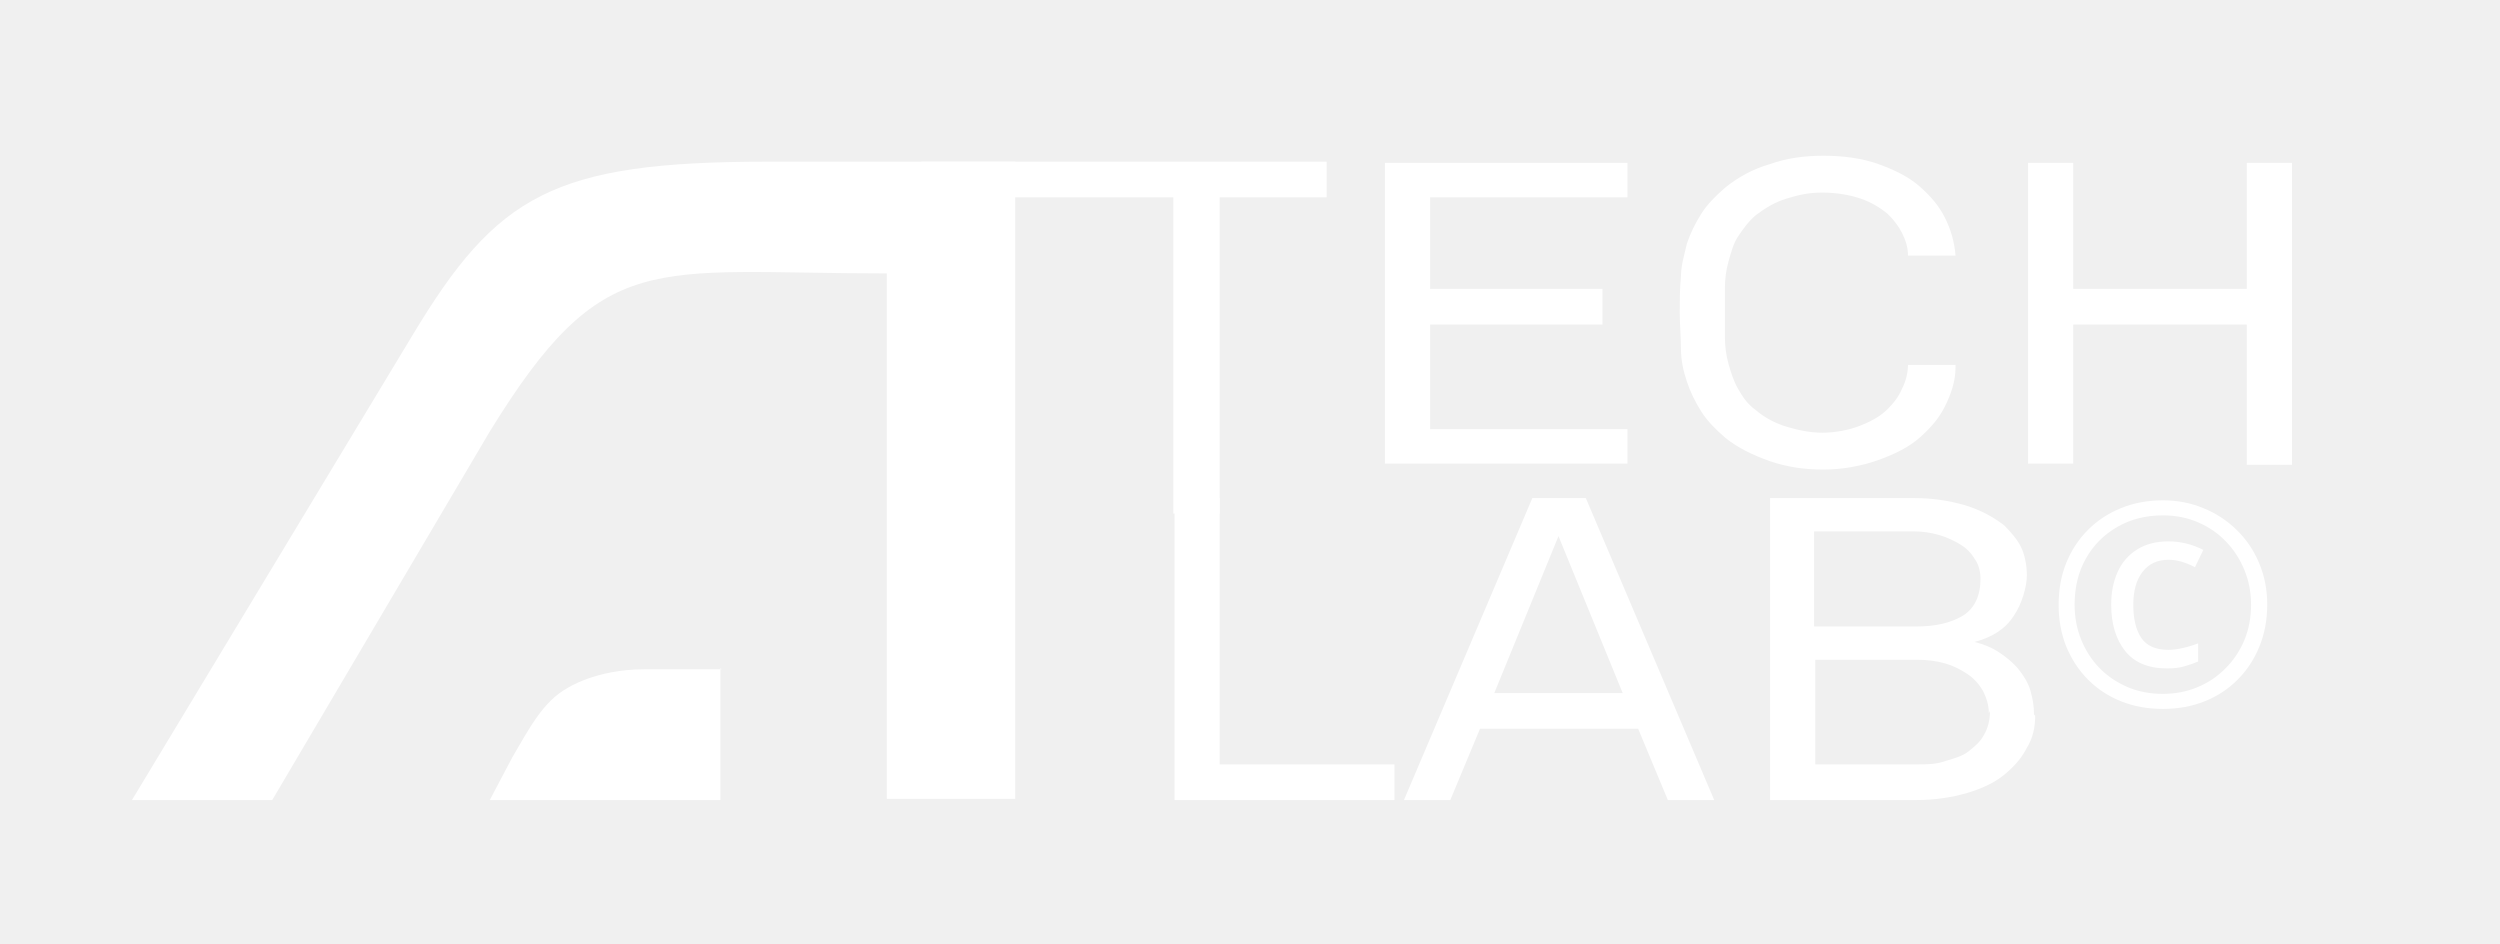
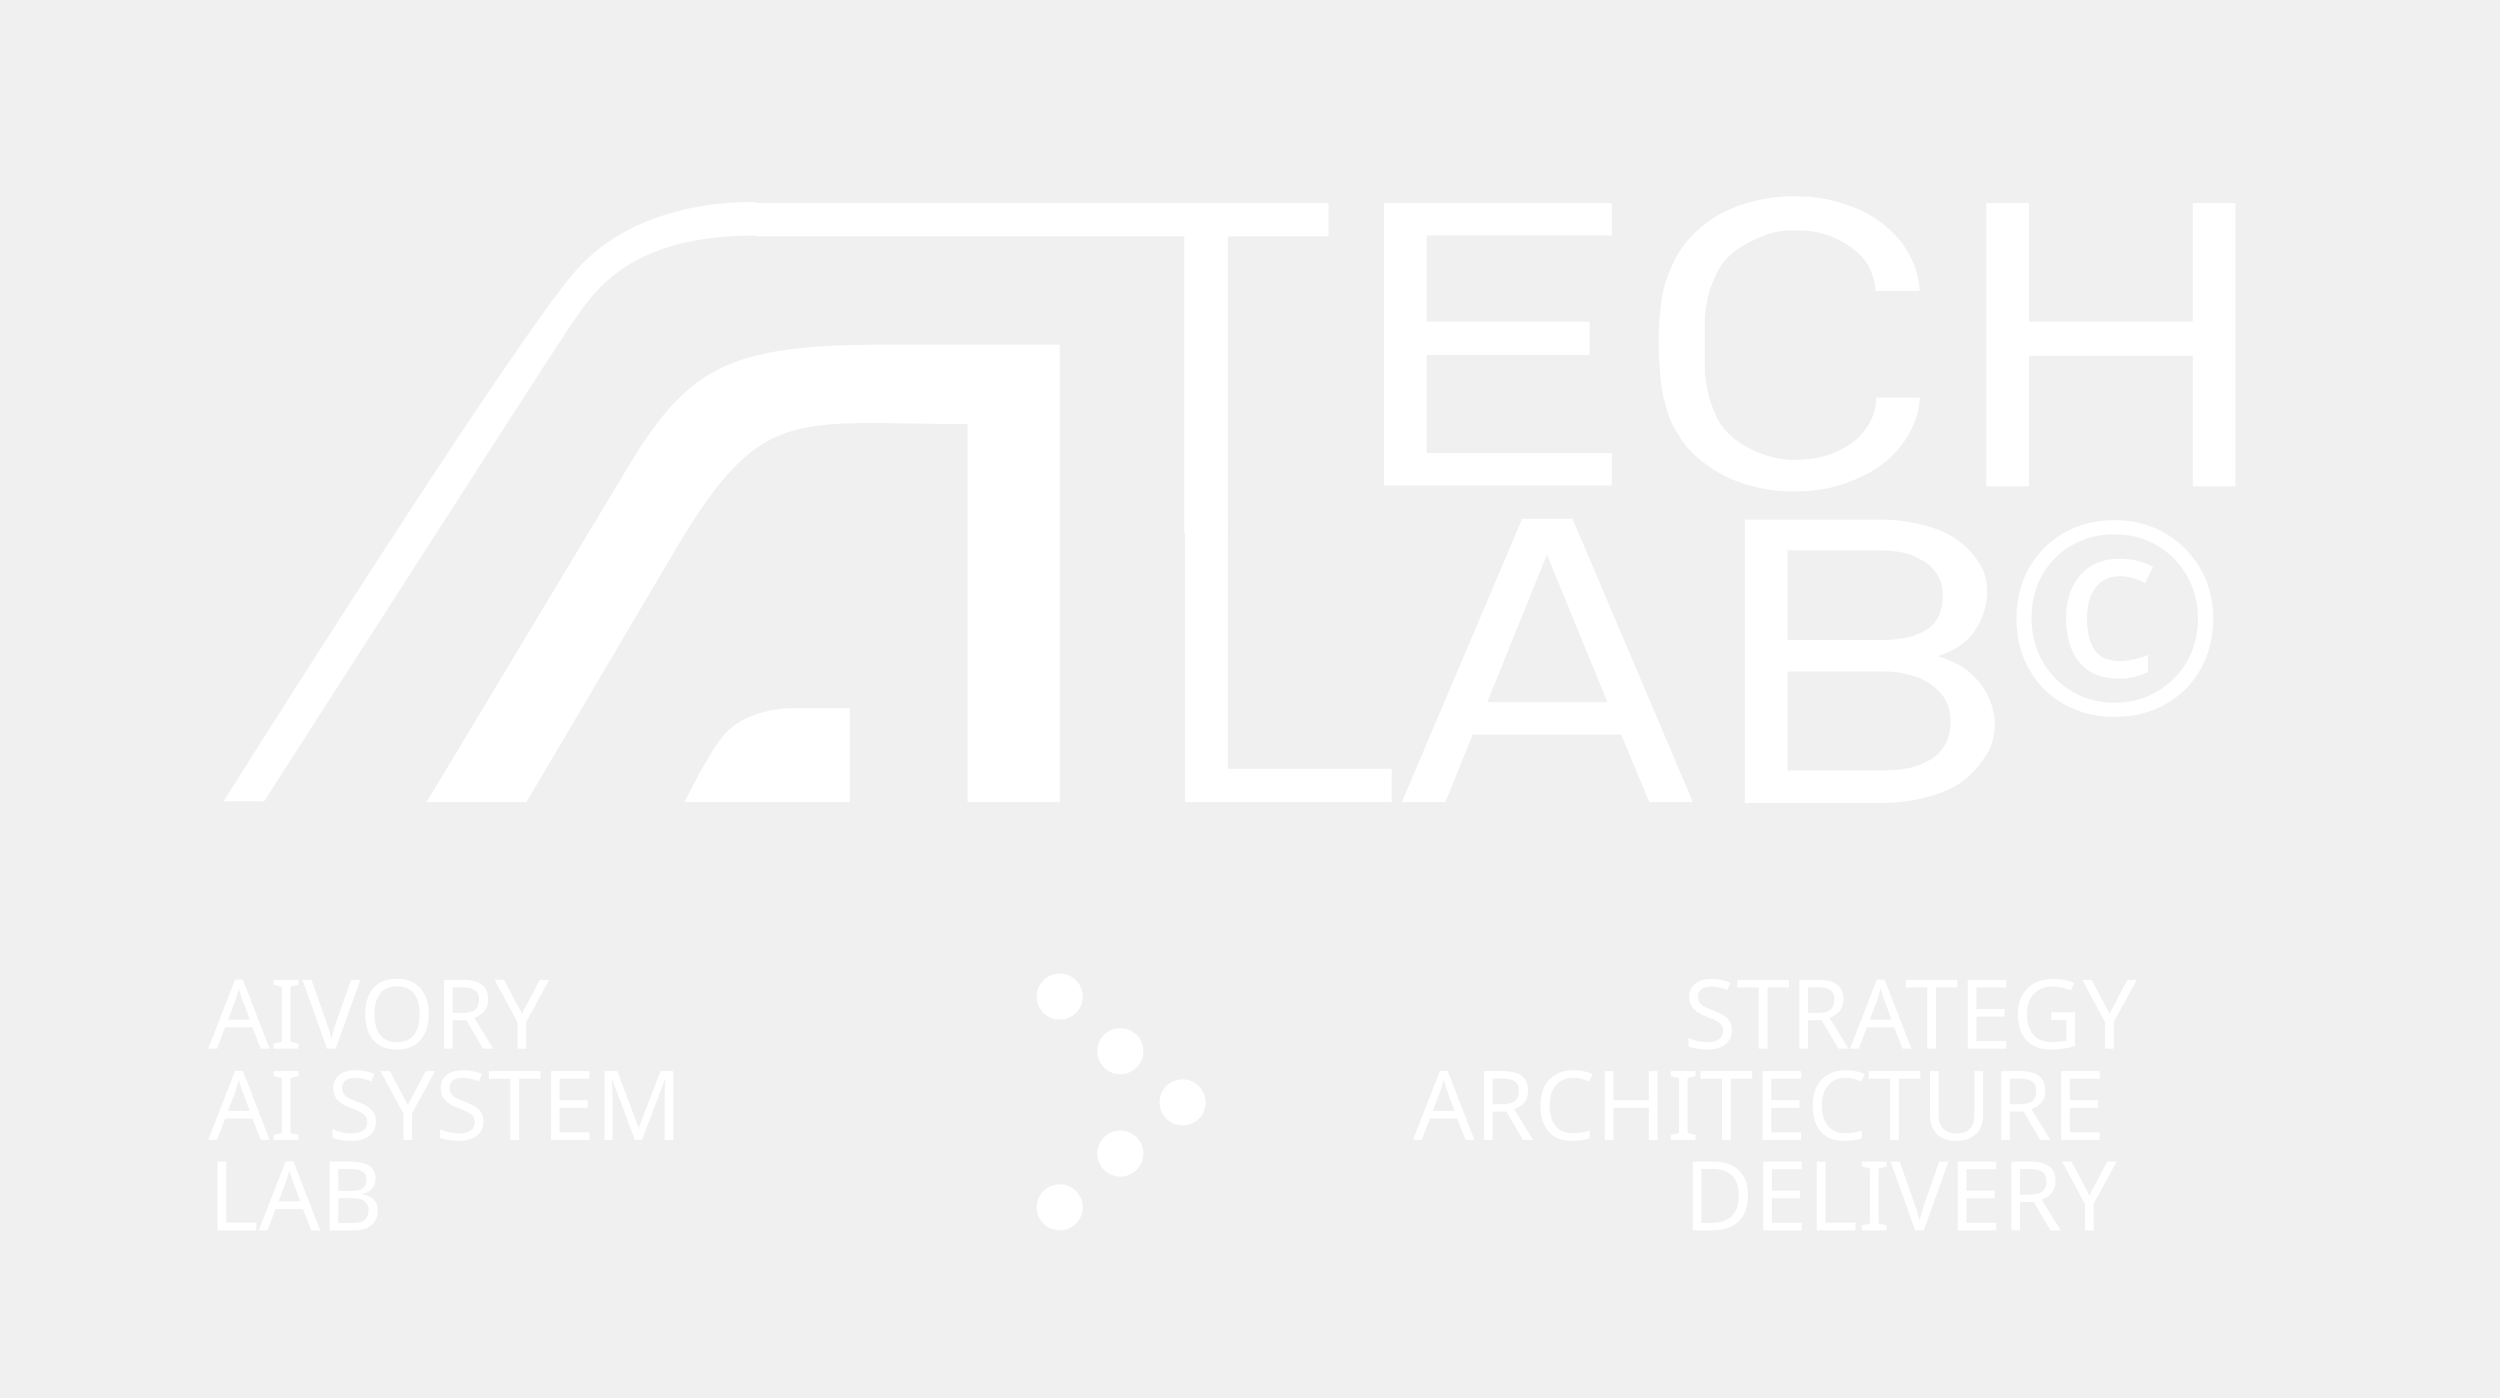
- <svg xmlns="http://www.w3.org/2000/svg" id="Layer_1" version="1.1" viewBox="0 0 210.3 79.4">
+ <svg xmlns="http://www.w3.org/2000/svg" id="Layer_1" version="1.1" viewBox="0 0 293 163.8">
  <defs>
    <style>
      .st0 {
        font-family: Akkurat, Akkurat;
-         font-size: 23.9px;
+         font-size: 31.4px;
      }

-       .st0, .st1 {
+       .st0, .st1, .st2 {
        fill: #fff;
+       }
+ 
+       .st1 {
+         font-family: AuxMono-Regular, 'Aux Mono';
+         font-size: 11.3px;
      }
    </style>
  </defs>
  <g>
-     <path class="st1" d="M11.1,67.3l23.6-39.1c7.1-11.8,11.8-14.6,29.9-14.6h20.8v53.6h-10.8V23c-19.9,0-23.8-2.3-33.4,13.3l-18.3,31h-11.7Z" />
-     <path class="st1" d="M60.6,56.2v11.1h-19.4l1.9-3.6c1.4-2.4,2.6-4.7,4.6-5.8,0,0,2.4-1.6,6.5-1.6h6.5Z" />
+     <path class="st2" d="M50,94l23.5-39.1c7.1-11.8,11.8-14.5,29.9-14.5h20.8v53.6h-10.8v-44.3c-19.9,0-23.8-2.3-33.4,13.3l-18.3,31h-11.7Z" />
+     <path class="st2" d="M99.6,82.9v11.1h-19.4l1.9-3.6c1.4-2.4,2.6-4.7,4.6-5.8,0,0,2.4-1.6,6.4-1.6h6.5Z" />
  </g>
-   <text class="st0" transform="translate(172 59.4) scale(1 1)">
+   <text class="st0" transform="translate(234.8 83.7) scale(1 1)">
    <tspan x="0" y="0">©</tspan>
  </text>
  <g>
-     <path class="st1" d="M102.6,16.6v26.6h-3.9v-26.6h-21.2v-3h34.1v3h-9.1Z" />
-     <path class="st1" d="M116.5,39V13.7h20.4v2.9h-16.6v7.7h14.5v3h-14.5v8.8h16.6v2.9h-20.4Z" />
-     <path class="st1" d="M164.5,30.9c0,1.2-.4,2.3-.9,3.3-.5,1-1.2,1.8-2.1,2.6-.9.8-2.1,1.4-3.5,1.9-1.4.5-3,.8-4.6.8s-3-.2-4.5-.7c-1.4-.5-2.7-1.1-3.8-2-.8-.7-1.5-1.4-2-2.2-.5-.8-.9-1.6-1.2-2.5-.3-.9-.5-1.8-.5-2.8,0-1-.1-2-.1-3s0-2,.1-3c0-1,.3-1.9.5-2.8.3-.9.7-1.7,1.2-2.5.5-.8,1.2-1.5,2-2.2,1.1-.9,2.4-1.6,3.8-2,1.4-.5,2.9-.7,4.5-.7s3.2.2,4.6.7c1.4.5,2.6,1.1,3.5,1.9.9.8,1.6,1.6,2.1,2.6s.8,2,.9,3.2h-4c0-.7-.2-1.3-.5-1.9s-.7-1.1-1.2-1.6c-.6-.5-1.4-1-2.3-1.3-.9-.3-2-.5-3.2-.5s-2,.2-3,.5-1.8.8-2.6,1.4c-.6.5-1.1,1.2-1.5,1.8s-.6,1.4-.8,2.1c-.2.7-.3,1.5-.3,2.2,0,.7,0,1.4,0,2.1s0,1.4,0,2.1c0,.7.1,1.5.3,2.2.2.7.4,1.4.8,2.1s.8,1.3,1.5,1.8c.7.6,1.6,1.1,2.6,1.4s2,.5,3,.5,2.2-.2,3.2-.6c1-.4,1.7-.8,2.3-1.4.5-.5.9-1,1.2-1.7.3-.6.5-1.3.5-2h4Z" />
-     <path class="st1" d="M189,39v-11.7h-14.6v11.7h-3.8V13.7h3.8v10.6h14.6v-10.6h3.8v25.4h-3.8Z" />
-     <path class="st1" d="M98.8,67.3v-25.4h3.8v22.4h14.7v3h-18.5Z" />
-     <path class="st1" d="M140.3,67.3l-2.5-6h-13.3l-2.5,6h-3.9l10.8-25.4h4.5l10.8,25.4h-4ZM131.1,45.1l-5.4,13.2h10.8l-5.4-13.2Z" />
-     <path class="st1" d="M171.2,60.2c0,1-.2,1.9-.7,2.7-.4.8-1,1.5-1.7,2.1-.9.8-2,1.3-3.3,1.7-1.4.4-2.8.6-4.3.6h-12.3v-25.4h12.2c1.4,0,2.8.2,4.2.6,1.3.4,2.4,1,3.3,1.7.6.6,1.1,1.2,1.4,1.8s.5,1.5.5,2.4-.4,2.4-1.1,3.4c-.7,1.1-1.8,1.8-3.3,2.2.8.2,1.5.5,2.1.9.6.4,1.2.9,1.6,1.4.4.5.8,1.1,1,1.8s.3,1.3.3,2ZM166.6,48.7c0-.7-.2-1.3-.5-1.7-.3-.5-.7-.9-1.2-1.2-.5-.3-1.1-.6-1.8-.8-.7-.2-1.4-.3-2.1-.3h-8.4v8h8.6c1.6,0,2.9-.3,3.9-.9,1-.6,1.5-1.7,1.5-3.1ZM167.3,60c0-.7-.2-1.3-.5-1.9-.3-.5-.7-1-1.3-1.4s-1.2-.7-1.9-.9c-.7-.2-1.5-.3-2.3-.3h-8.6v8.8h8.6c.8,0,1.6,0,2.4-.3.7-.2,1.4-.4,1.9-.8s1-.8,1.3-1.4c.3-.5.5-1.2.5-2Z" />
+     <path class="st2" d="M143.9,27.7v34.8h-5.1V27.7h-50.2v-3.9h67.1v3.9h-11.9Z" />
+     <path class="st2" d="M162.2,57V23.8h26.7v3.8h-21.7v10.1h19.1v3.9h-19.1v11.5h21.7v3.8h-26.7Z" />
+     <path class="st2" d="M225,46.4c0,1.6-.5,3-1.2,4.3-.7,1.3-1.6,2.4-2.8,3.4-1.2,1-2.7,1.8-4.6,2.5-1.9.7-3.9,1-6.1,1s-4-.3-5.9-.9c-1.9-.6-3.5-1.5-5-2.7-1.1-.9-2-1.8-2.6-2.9-.7-1-1.2-2.1-1.5-3.3-.4-1.2-.6-2.4-.7-3.6-.1-1.3-.2-2.6-.2-3.9s0-2.6.2-3.9c.1-1.3.3-2.5.7-3.6.4-1.2.9-2.3,1.5-3.3.7-1,1.5-2,2.6-2.9,1.4-1.2,3.1-2.1,5-2.7,1.9-.6,3.8-.9,5.9-.9s4.2.3,6.1,1c1.9.6,3.4,1.5,4.6,2.5,1.2,1,2.1,2.1,2.8,3.4s1.1,2.7,1.2,4.2h-5.2c0-.9-.3-1.8-.6-2.5s-.9-1.5-1.6-2.1c-.8-.7-1.8-1.3-3-1.8-1.2-.5-2.6-.7-4.2-.7s-2.7.2-3.9.7-2.4,1.1-3.4,1.9c-.8.7-1.5,1.5-1.9,2.4s-.8,1.8-1,2.7c-.2,1-.4,1.9-.4,2.9,0,1,0,1.9,0,2.8s0,1.8,0,2.8c0,1,.2,1.9.4,2.9.2,1,.6,1.9,1,2.8s1.1,1.7,1.9,2.4c1,.8,2.1,1.4,3.4,1.9s2.6.7,3.9.7,2.9-.2,4.2-.7c1.3-.5,2.3-1.1,3.1-1.8.6-.6,1.2-1.4,1.6-2.2.4-.8.6-1.7.6-2.6h5.2Z" />
+     <path class="st2" d="M257,57v-15.3h-19.2v15.3h-5V23.8h5v13.9h19.2v-13.9h5v33.2h-5Z" />
+     <path class="st2" d="M138.9,94v-33.2h5v29.3h19.2v3.9h-24.2Z" />
+     <path class="st2" d="M193.3,94l-3.3-7.9h-17.4l-3.2,7.9h-5.1l14.1-33.2h5.9l14.1,33.2h-5.2ZM181.3,65l-7,17.3h14.1l-7.1-17.3Z" />
+     <path class="st2" d="M233.8,84.8c0,1.3-.3,2.5-.9,3.5-.6,1-1.3,1.9-2.2,2.7-1.1,1-2.6,1.8-4.4,2.3-1.8.5-3.7.8-5.7.8h-16.1v-33.2h16c1.9,0,3.7.3,5.5.8,1.8.5,3.2,1.3,4.3,2.3.8.7,1.4,1.5,1.9,2.4s.7,1.9.7,3.1-.5,3.1-1.5,4.5c-1,1.4-2.4,2.3-4.3,2.9,1,.3,1.9.7,2.8,1.2.8.5,1.5,1.2,2.1,1.9.6.7,1,1.5,1.3,2.3s.5,1.7.5,2.6ZM227.7,69.7c0-.9-.2-1.6-.6-2.3-.4-.6-.9-1.2-1.6-1.6-.7-.4-1.4-.8-2.3-1-.9-.2-1.8-.3-2.7-.3h-11v10.5h11.2c2.1,0,3.8-.4,5.1-1.2,1.3-.8,1.9-2.2,1.9-4.1ZM228.6,84.5c0-.9-.2-1.8-.6-2.5-.4-.7-1-1.3-1.7-1.8s-1.6-.9-2.5-1.1c-1-.3-2-.4-3-.4h-11.3v11.6h11.2c1.1,0,2.1-.1,3.1-.3,1-.2,1.8-.6,2.5-1s1.3-1.1,1.7-1.8c.4-.7.6-1.6.6-2.6Z" />
  </g>
+   <path class="st2" d="M30.9,94s32.9-51.3,35.8-55.6,6.9-10.8,21.9-10.8v-3.9s-13.4-.8-21.1,8c-7.7,8.8-41.3,62.2-41.3,62.2h4.6Z" />
+   <text class="st1" transform="translate(24.4 122.9)">
+     <tspan x="0" y="0">AIVORY</tspan>
+     <tspan x="0" y="10.7">AI SYSTEM</tspan>
+     <tspan x="0" y="21.3">LAB</tspan>
+   </text>
+   <text class="st1" transform="translate(197.3 122.9)">
+     <tspan x="0" y="0">STRATEGY</tspan>
+     <tspan x="-31.7" y="10.7">ARCHITECTURE</tspan>
+     <tspan x="0" y="21.3">DELIVERY</tspan>
+   </text>
+   <circle class="st2" cx="124.2" cy="116.8" r="2.7" />
+   <circle class="st2" cx="124.2" cy="141.5" r="2.7" />
+   <circle class="st2" cx="131.3" cy="135.2" r="2.7" />
+   <circle class="st2" cx="131.3" cy="123.2" r="2.7" />
+   <circle class="st2" cx="138.6" cy="129.2" r="2.7" />
</svg>
